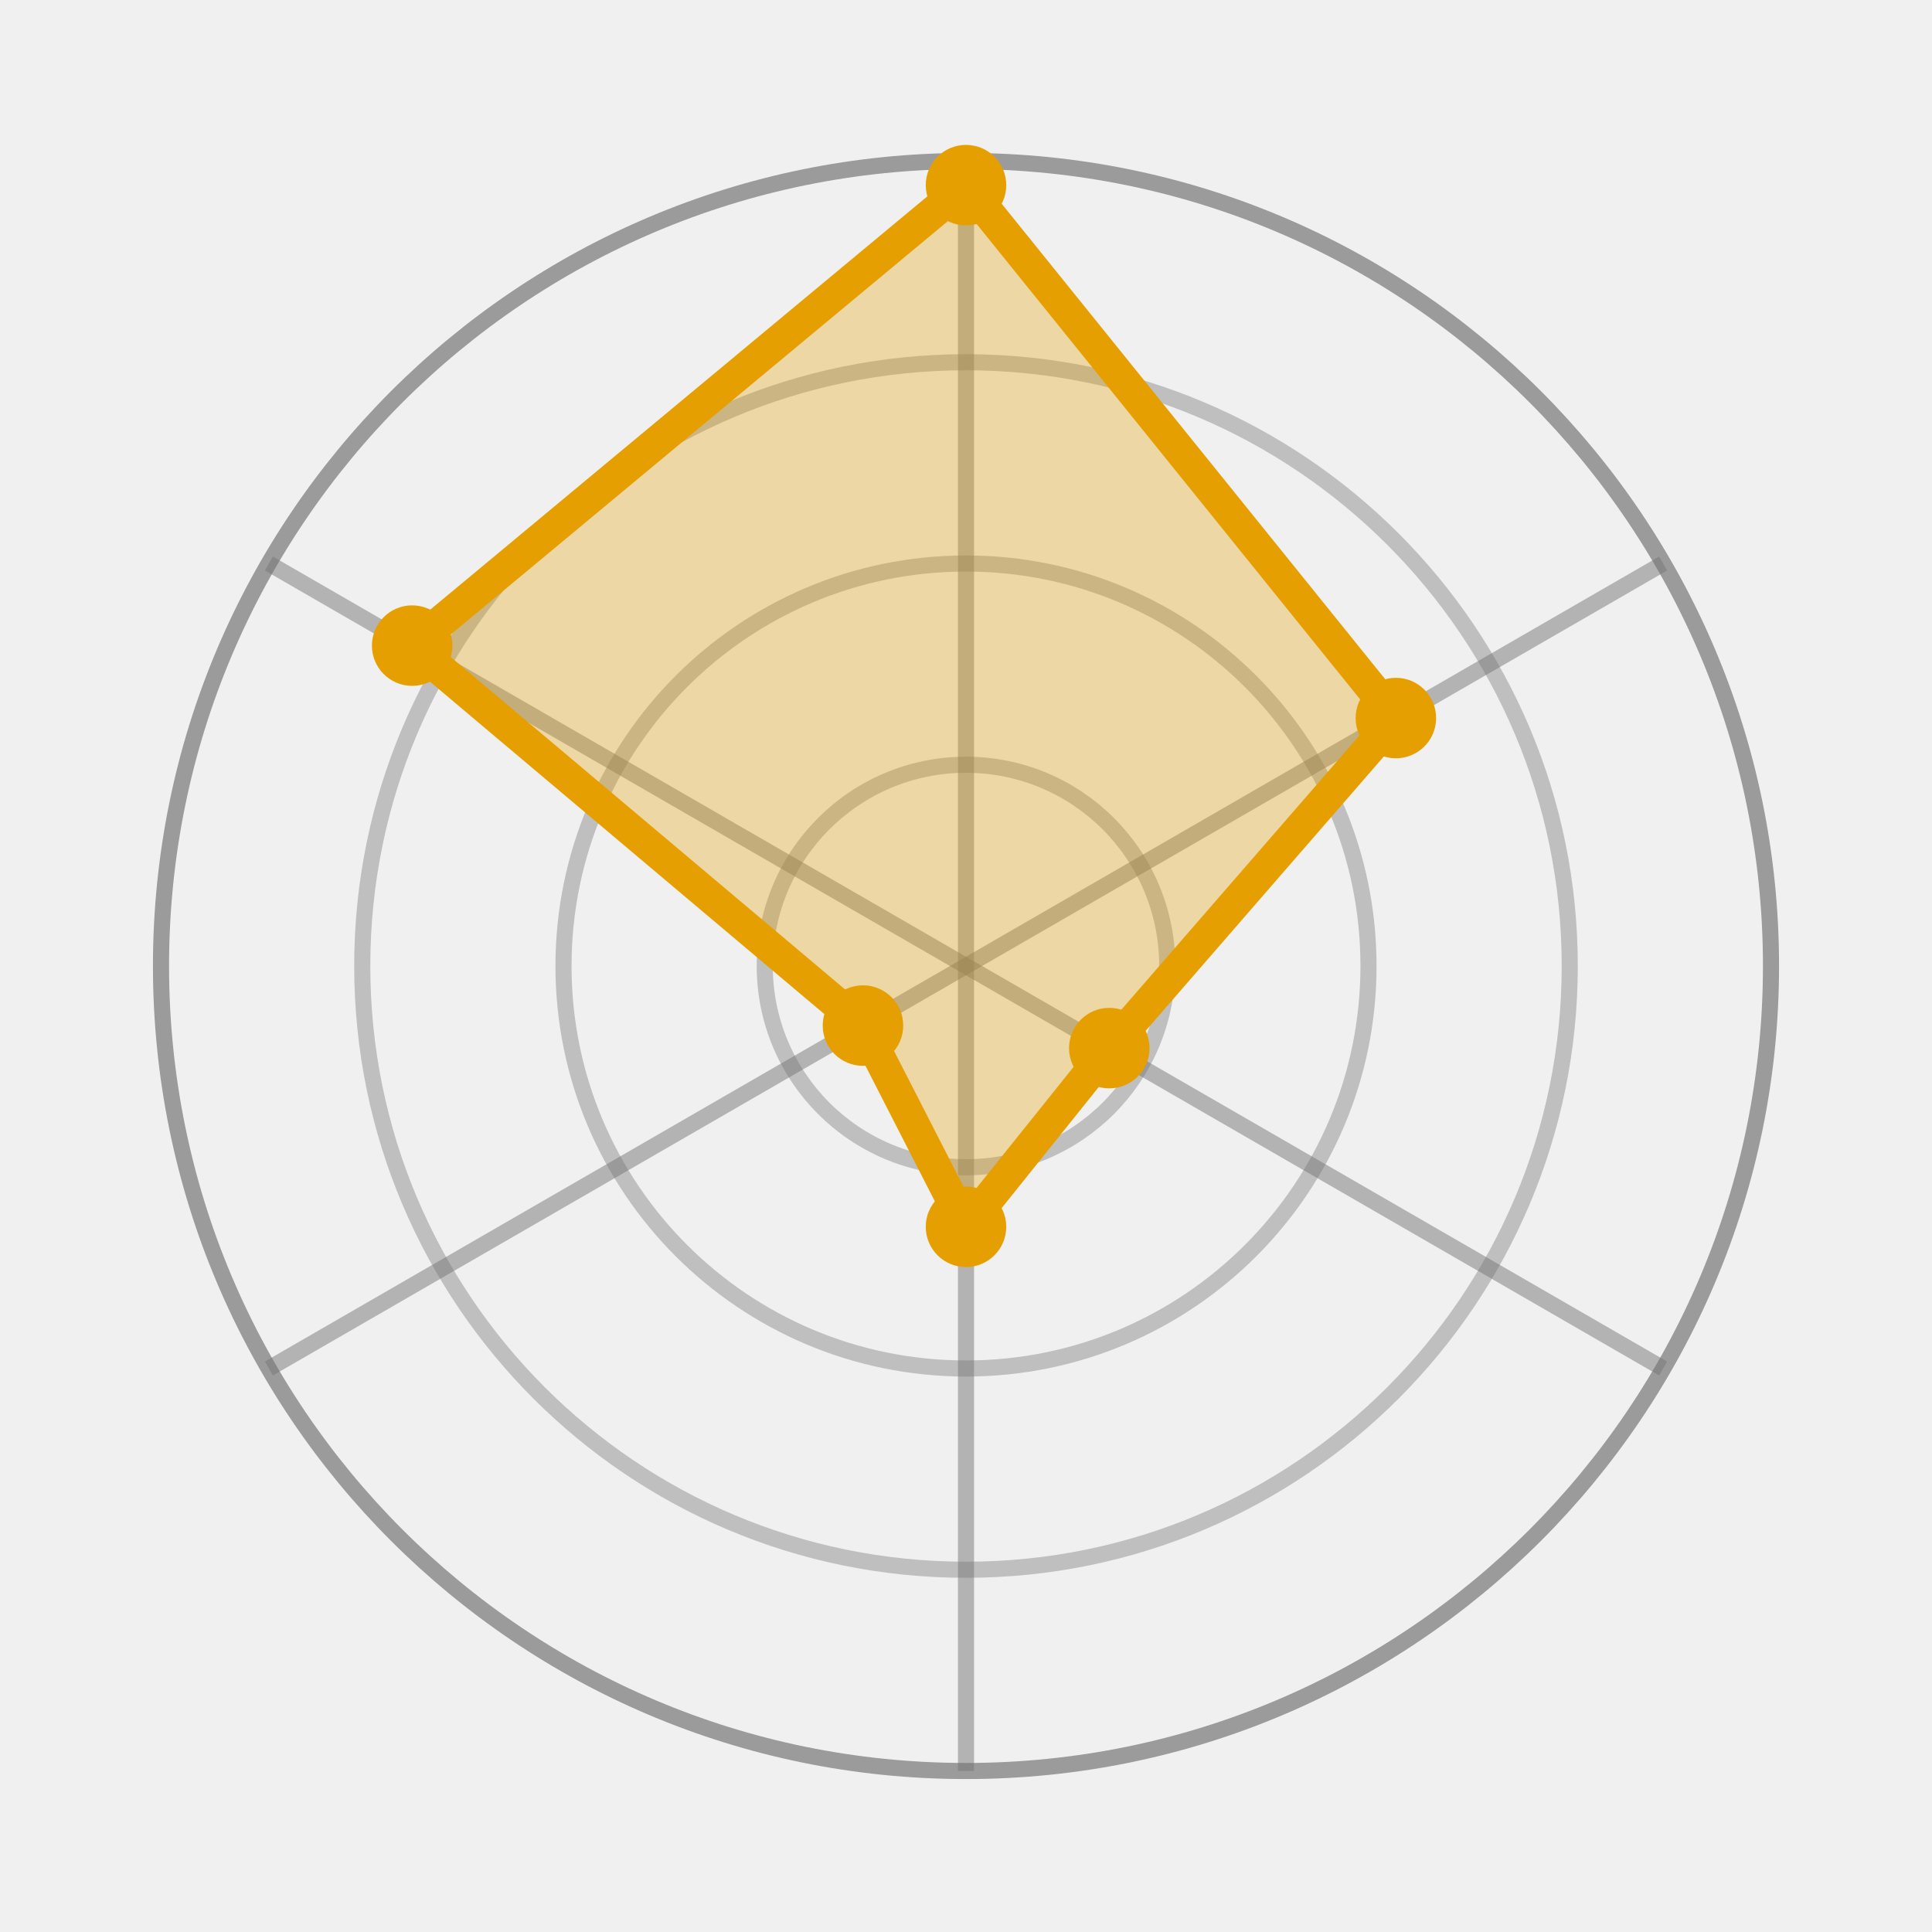
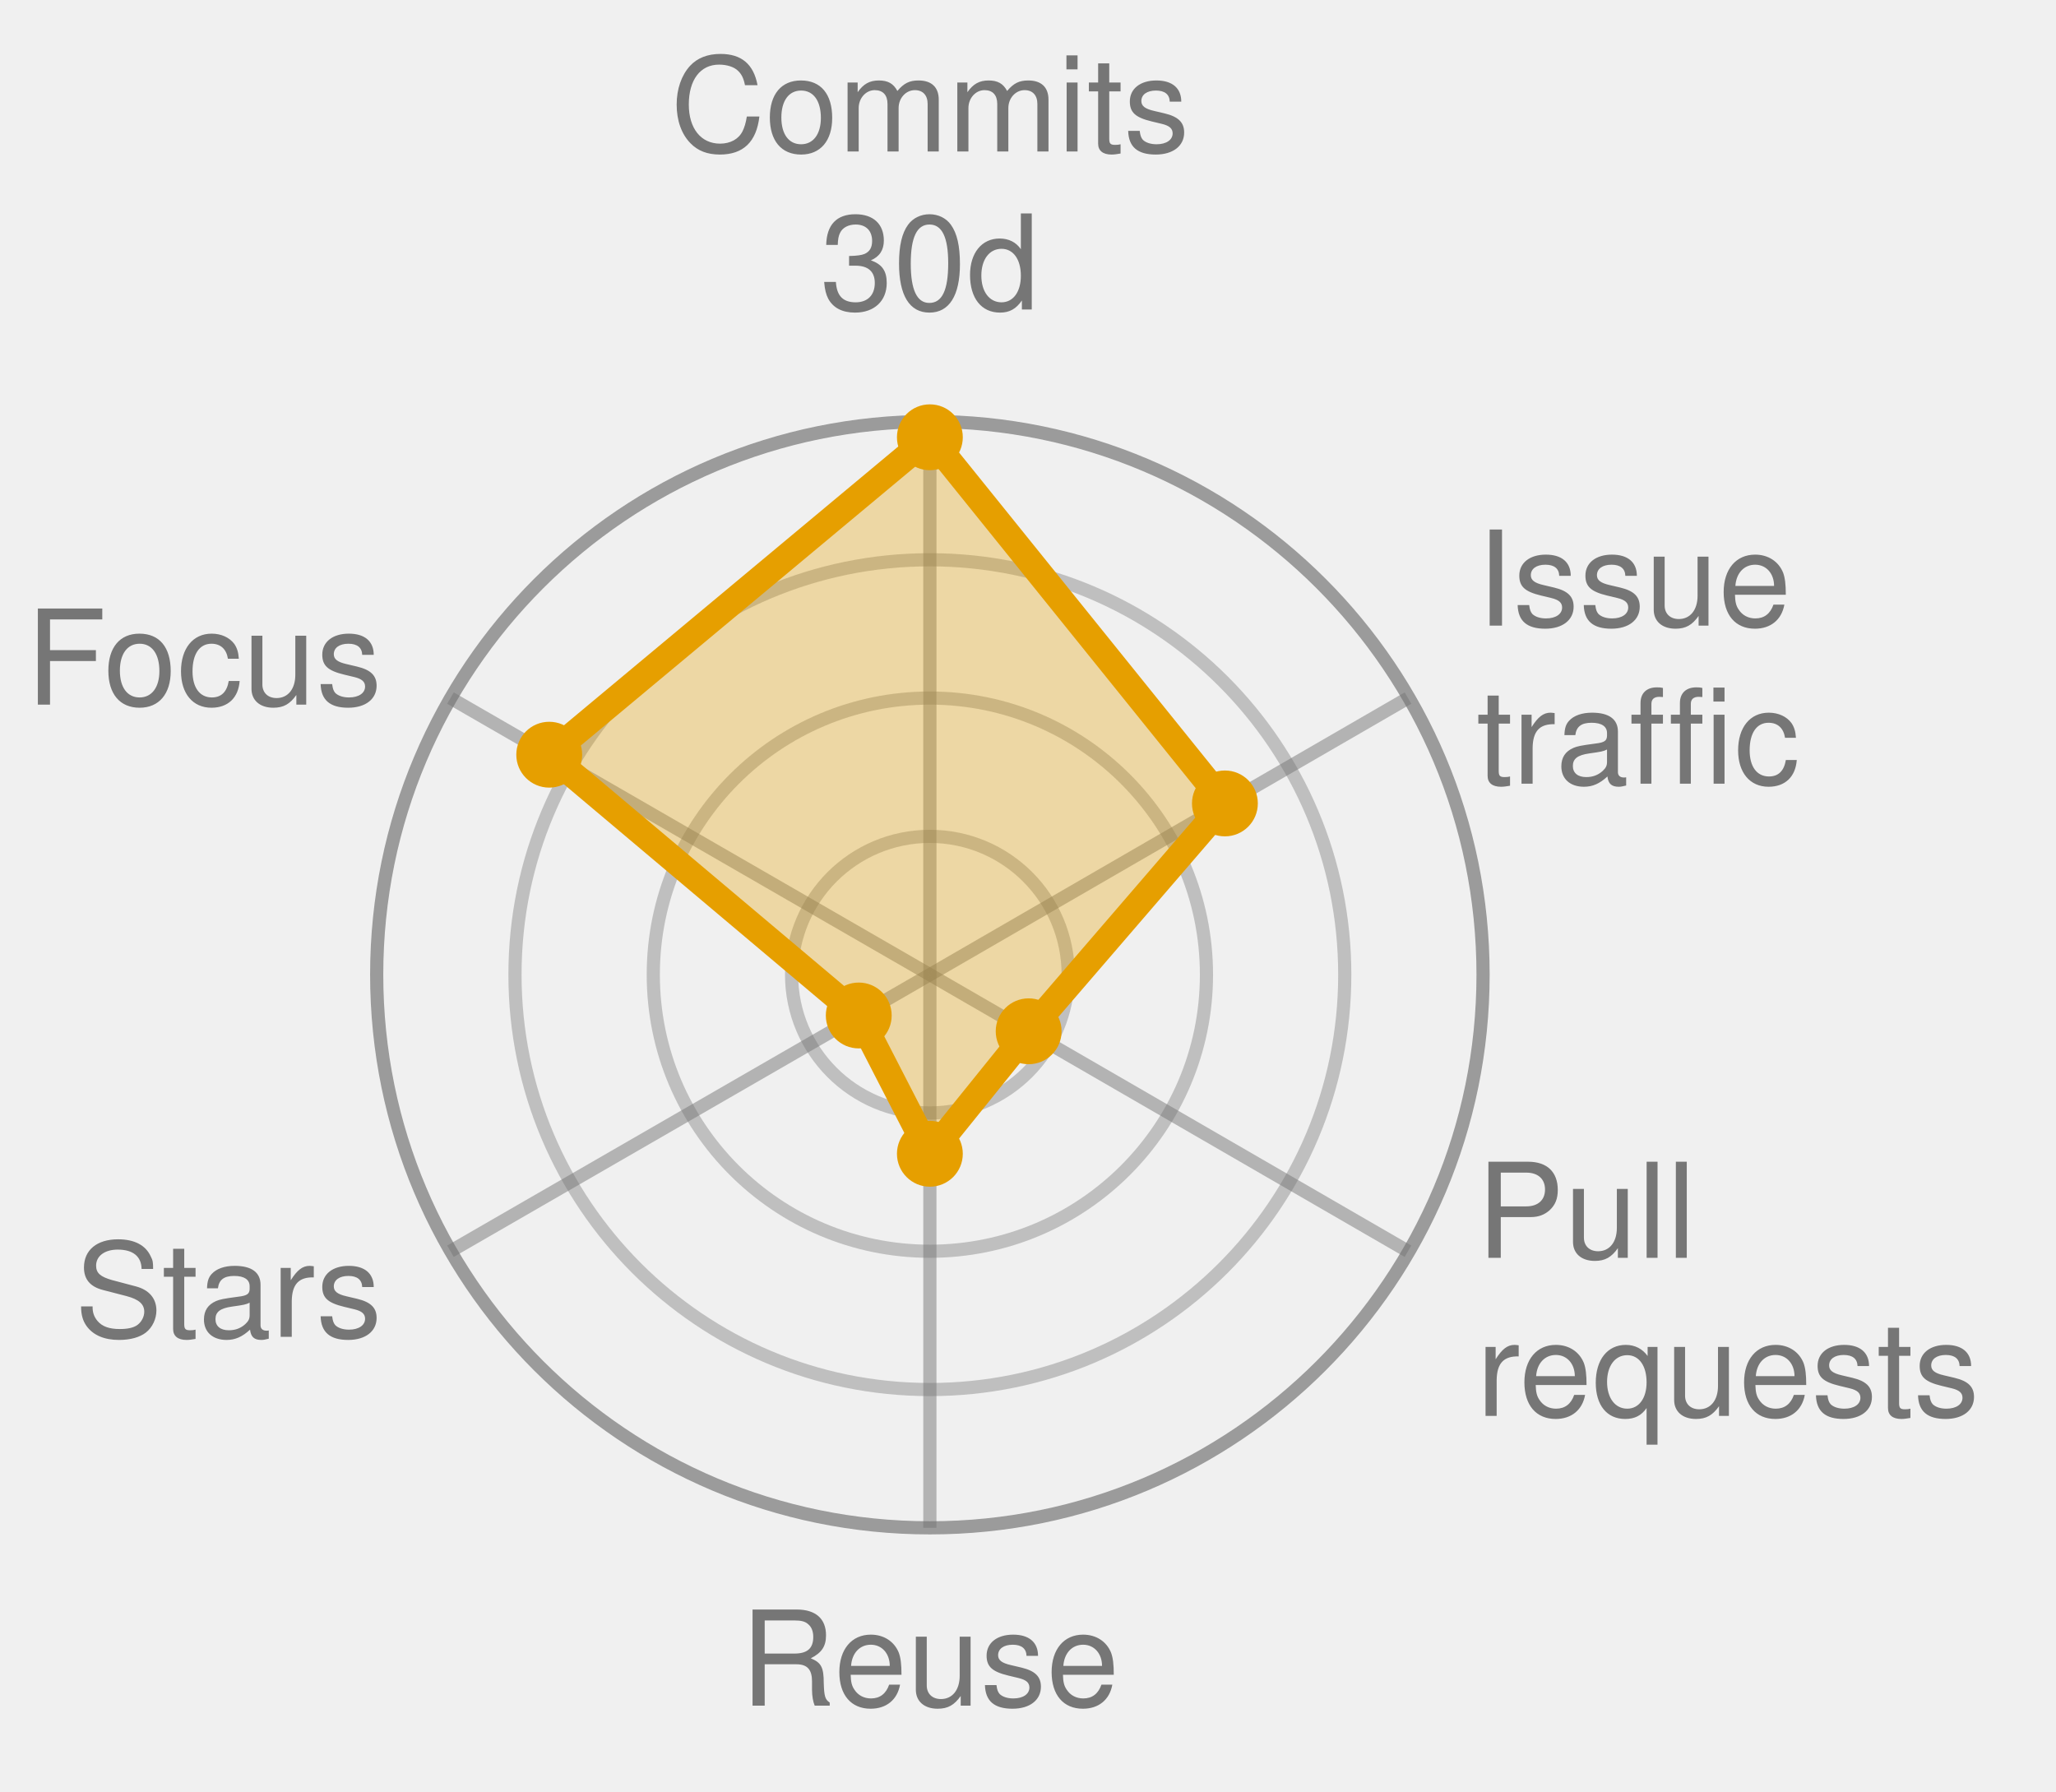
- <svg xmlns="http://www.w3.org/2000/svg" width="120.0" height="120.0" viewBox="0 0 120.0 120.0" role="img" font-family="Helvetica, Arial, sans-serif">
+ <svg xmlns="http://www.w3.org/2000/svg" width="156.1" height="136.0" viewBox="0 0 156.1 136.0" role="img" font-family="Helvetica, Arial, sans-serif">
  <style>
            .bar {
                stroke: #fff;
                stroke-width: 2;
                rx: 4;
            }
            .lbl {
                fill: #fff;
                font-size: 13px;
                font-weight: 600;
            }
            .sub {
                fill: #fff;
                font-size: 11px;
                opacity: .92;
            }
            .dim {
                fill: #333;
                font-size: 12px;
            }
            .wht {
                fill: #fff;
                font-size: 10px;
                paint-order: stroke;
                stroke: rgba(0, 0, 0, .45);
                stroke-width: 3px;
                stroke-linejoin: round;
            }
            .muted {
                fill: #666;
                font-size: 11px;
            }
            .pulse {
                animation: breathe 2.2s ease-in-out infinite;
            }
            .slow {
                animation-duration: 3.4s;
            }
            @keyframes breathe {
                0%, 100% { opacity: .95; }
                50% { opacity: .62; }
            }
            .halo {
                transform-box: fill-box;
                transform-origin: center;
                animation: halo 2.2s ease-out infinite;
            }
            @keyframes halo {
                0% { opacity: .75; transform: scale(1); }
                100% { opacity: 0; transform: scale(2.4); }
            }
            .card {
                opacity: 0;
                animation: whisk ease-in-out infinite;
                animation-iteration-count: infinite;
            }
            .deck .card#r0 {
                opacity: 1;
            }
            @keyframes whisk {
                0% { opacity: 0; transform: translateX(60px); }
                3% { opacity: 1; transform: translateX(0); }
                10% { opacity: 1; transform: translateX(0); }
                13% { opacity: 0; transform: translateX(-60px); }
                100% { opacity: 0; transform: translateX(-60px); }
            }
            @media (prefers-reduced-motion: reduce) {
                .pulse, .halo, .card { animation: none; }
            }
        </style>
-   <circle cx="60.0" cy="60.0" r="12.5" fill="none" stroke="#767676" stroke-width="1" opacity="0.4" />
-   <circle cx="60.0" cy="60.0" r="25.0" fill="none" stroke="#767676" stroke-width="1" opacity="0.4" />
-   <circle cx="60.0" cy="60.0" r="37.5" fill="none" stroke="#767676" stroke-width="1" opacity="0.4" />
-   <circle cx="60.0" cy="60.0" r="50.0" fill="none" stroke="#767676" stroke-width="1" opacity="0.7" />
-   <line x1="60.0" y1="60.0" x2="60.0" y2="10.0" stroke="#767676" stroke-width="1" opacity="0.5" />
-   <line x1="60.0" y1="60.0" x2="103.3" y2="35.0" stroke="#767676" stroke-width="1" opacity="0.5" />
-   <line x1="60.0" y1="60.0" x2="103.3" y2="85.0" stroke="#767676" stroke-width="1" opacity="0.5" />
-   <line x1="60.0" y1="60.0" x2="60.0" y2="110.0" stroke="#767676" stroke-width="1" opacity="0.5" />
-   <line x1="60.0" y1="60.0" x2="16.7" y2="85.0" stroke="#767676" stroke-width="1" opacity="0.5" />
-   <line x1="60.0" y1="60.0" x2="16.7" y2="35.0" stroke="#767676" stroke-width="1" opacity="0.5" />
-   <polygon points="60.0,11.5 86.7,44.6 68.9,65.1 60.0,76.2 53.6,63.7 25.6,40.1" fill="#E69F00" fill-opacity="0.32" stroke="#E69F00" stroke-width="2" stroke-linejoin="round" class="pulse slow" />
-   <circle cx="60.0" cy="11.5" r="2.5" fill="#E69F00" />
-   <circle cx="86.7" cy="44.6" r="2.5" fill="#E69F00" />
-   <circle cx="68.9" cy="65.1" r="2.5" fill="#E69F00" />
-   <circle cx="60.0" cy="76.2" r="2.5" fill="#E69F00" />
-   <circle cx="53.6" cy="63.7" r="2.5" fill="#E69F00" />
-   <circle cx="25.6" cy="40.1" r="2.5" fill="#E69F00" />
+   <circle cx="70.6" cy="74.0" r="10.5" fill="none" stroke="#767676" stroke-width="1" opacity="0.4" />
+   <circle cx="70.6" cy="74.0" r="21.0" fill="none" stroke="#767676" stroke-width="1" opacity="0.4" />
+   <circle cx="70.6" cy="74.0" r="31.5" fill="none" stroke="#767676" stroke-width="1" opacity="0.4" />
+   <circle cx="70.6" cy="74.0" r="42.0" fill="none" stroke="#767676" stroke-width="1" opacity="0.7" />
+   <line x1="70.6" y1="74.0" x2="70.6" y2="32.0" stroke="#767676" stroke-width="1" opacity="0.5" />
+   <line x1="70.6" y1="74.0" x2="106.9" y2="53.0" stroke="#767676" stroke-width="1" opacity="0.5" />
+   <line x1="70.6" y1="74.0" x2="106.9" y2="95.0" stroke="#767676" stroke-width="1" opacity="0.5" />
+   <line x1="70.6" y1="74.0" x2="70.6" y2="116.0" stroke="#767676" stroke-width="1" opacity="0.5" />
+   <line x1="70.6" y1="74.0" x2="34.2" y2="95.0" stroke="#767676" stroke-width="1" opacity="0.5" />
+   <line x1="70.6" y1="74.0" x2="34.2" y2="53.0" stroke="#767676" stroke-width="1" opacity="0.5" />
+   <polygon points="70.6,33.2 93.0,61.0 78.1,78.3 70.6,87.6 65.2,77.1 41.7,57.3" fill="#E69F00" fill-opacity="0.32" stroke="#E69F00" stroke-width="2" stroke-linejoin="round" class="pulse slow" />
+   <circle cx="70.6" cy="33.2" r="2.5" fill="#E69F00" />
+   <circle cx="93.0" cy="61.0" r="2.5" fill="#E69F00" />
+   <circle cx="78.1" cy="78.3" r="2.5" fill="#E69F00" />
+   <circle cx="70.6" cy="87.6" r="2.5" fill="#E69F00" />
+   <circle cx="65.2" cy="77.1" r="2.5" fill="#E69F00" />
+   <circle cx="41.7" cy="57.3" r="2.5" fill="#E69F00" />
+   <text x="70.6" y="11.5" text-anchor="middle" font-size="10.0" fill="#767676">Commits</text>
+   <text x="70.6" y="23.5" text-anchor="middle" font-size="10.0" fill="#767676">30d</text>
+   <text x="112.1" y="47.5" text-anchor="start" font-size="10.0" fill="#767676">Issue</text>
+   <text x="112.1" y="59.5" text-anchor="start" font-size="10.0" fill="#767676">traffic</text>
+   <text x="112.1" y="95.5" text-anchor="start" font-size="10.0" fill="#767676">Pull</text>
+   <text x="112.1" y="107.5" text-anchor="start" font-size="10.0" fill="#767676">requests</text>
+   <text x="70.6" y="129.5" text-anchor="middle" font-size="10.0" fill="#767676">Reuse</text>
+   <text x="29.0" y="101.5" text-anchor="end" font-size="10.0" fill="#767676">Stars</text>
+   <text x="29.0" y="53.5" text-anchor="end" font-size="10.0" fill="#767676">Focus</text>
</svg>
